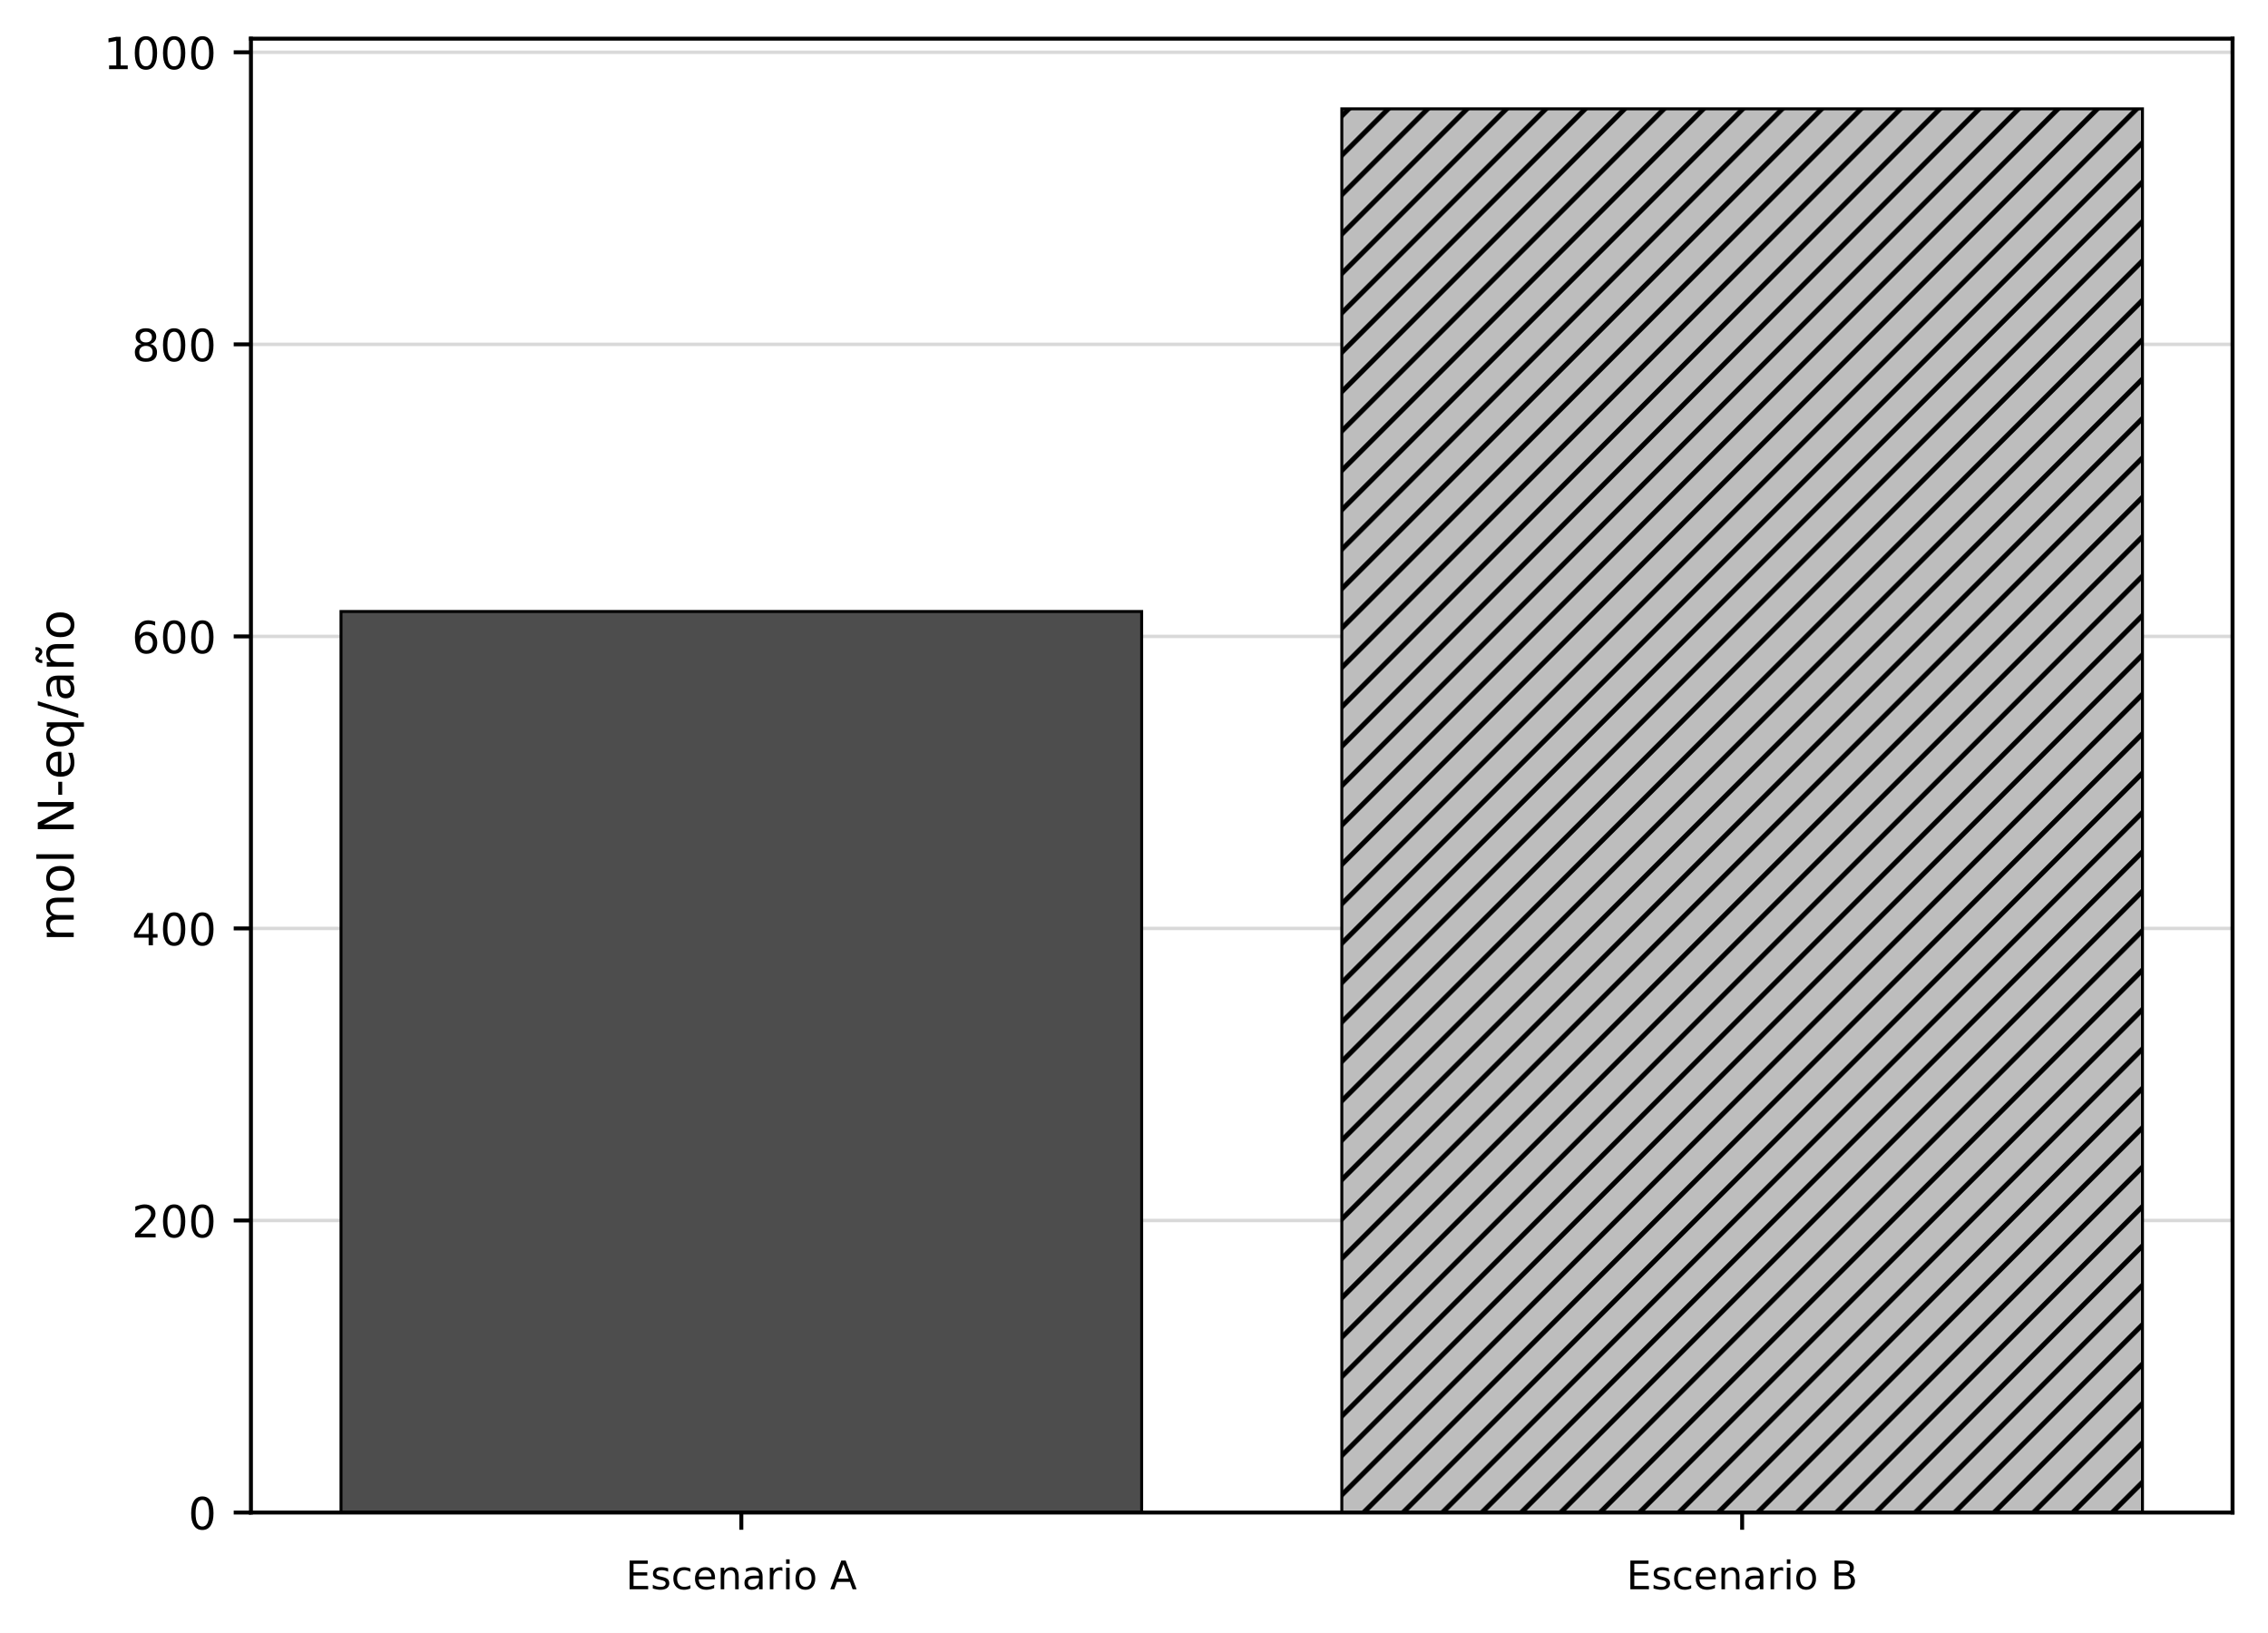
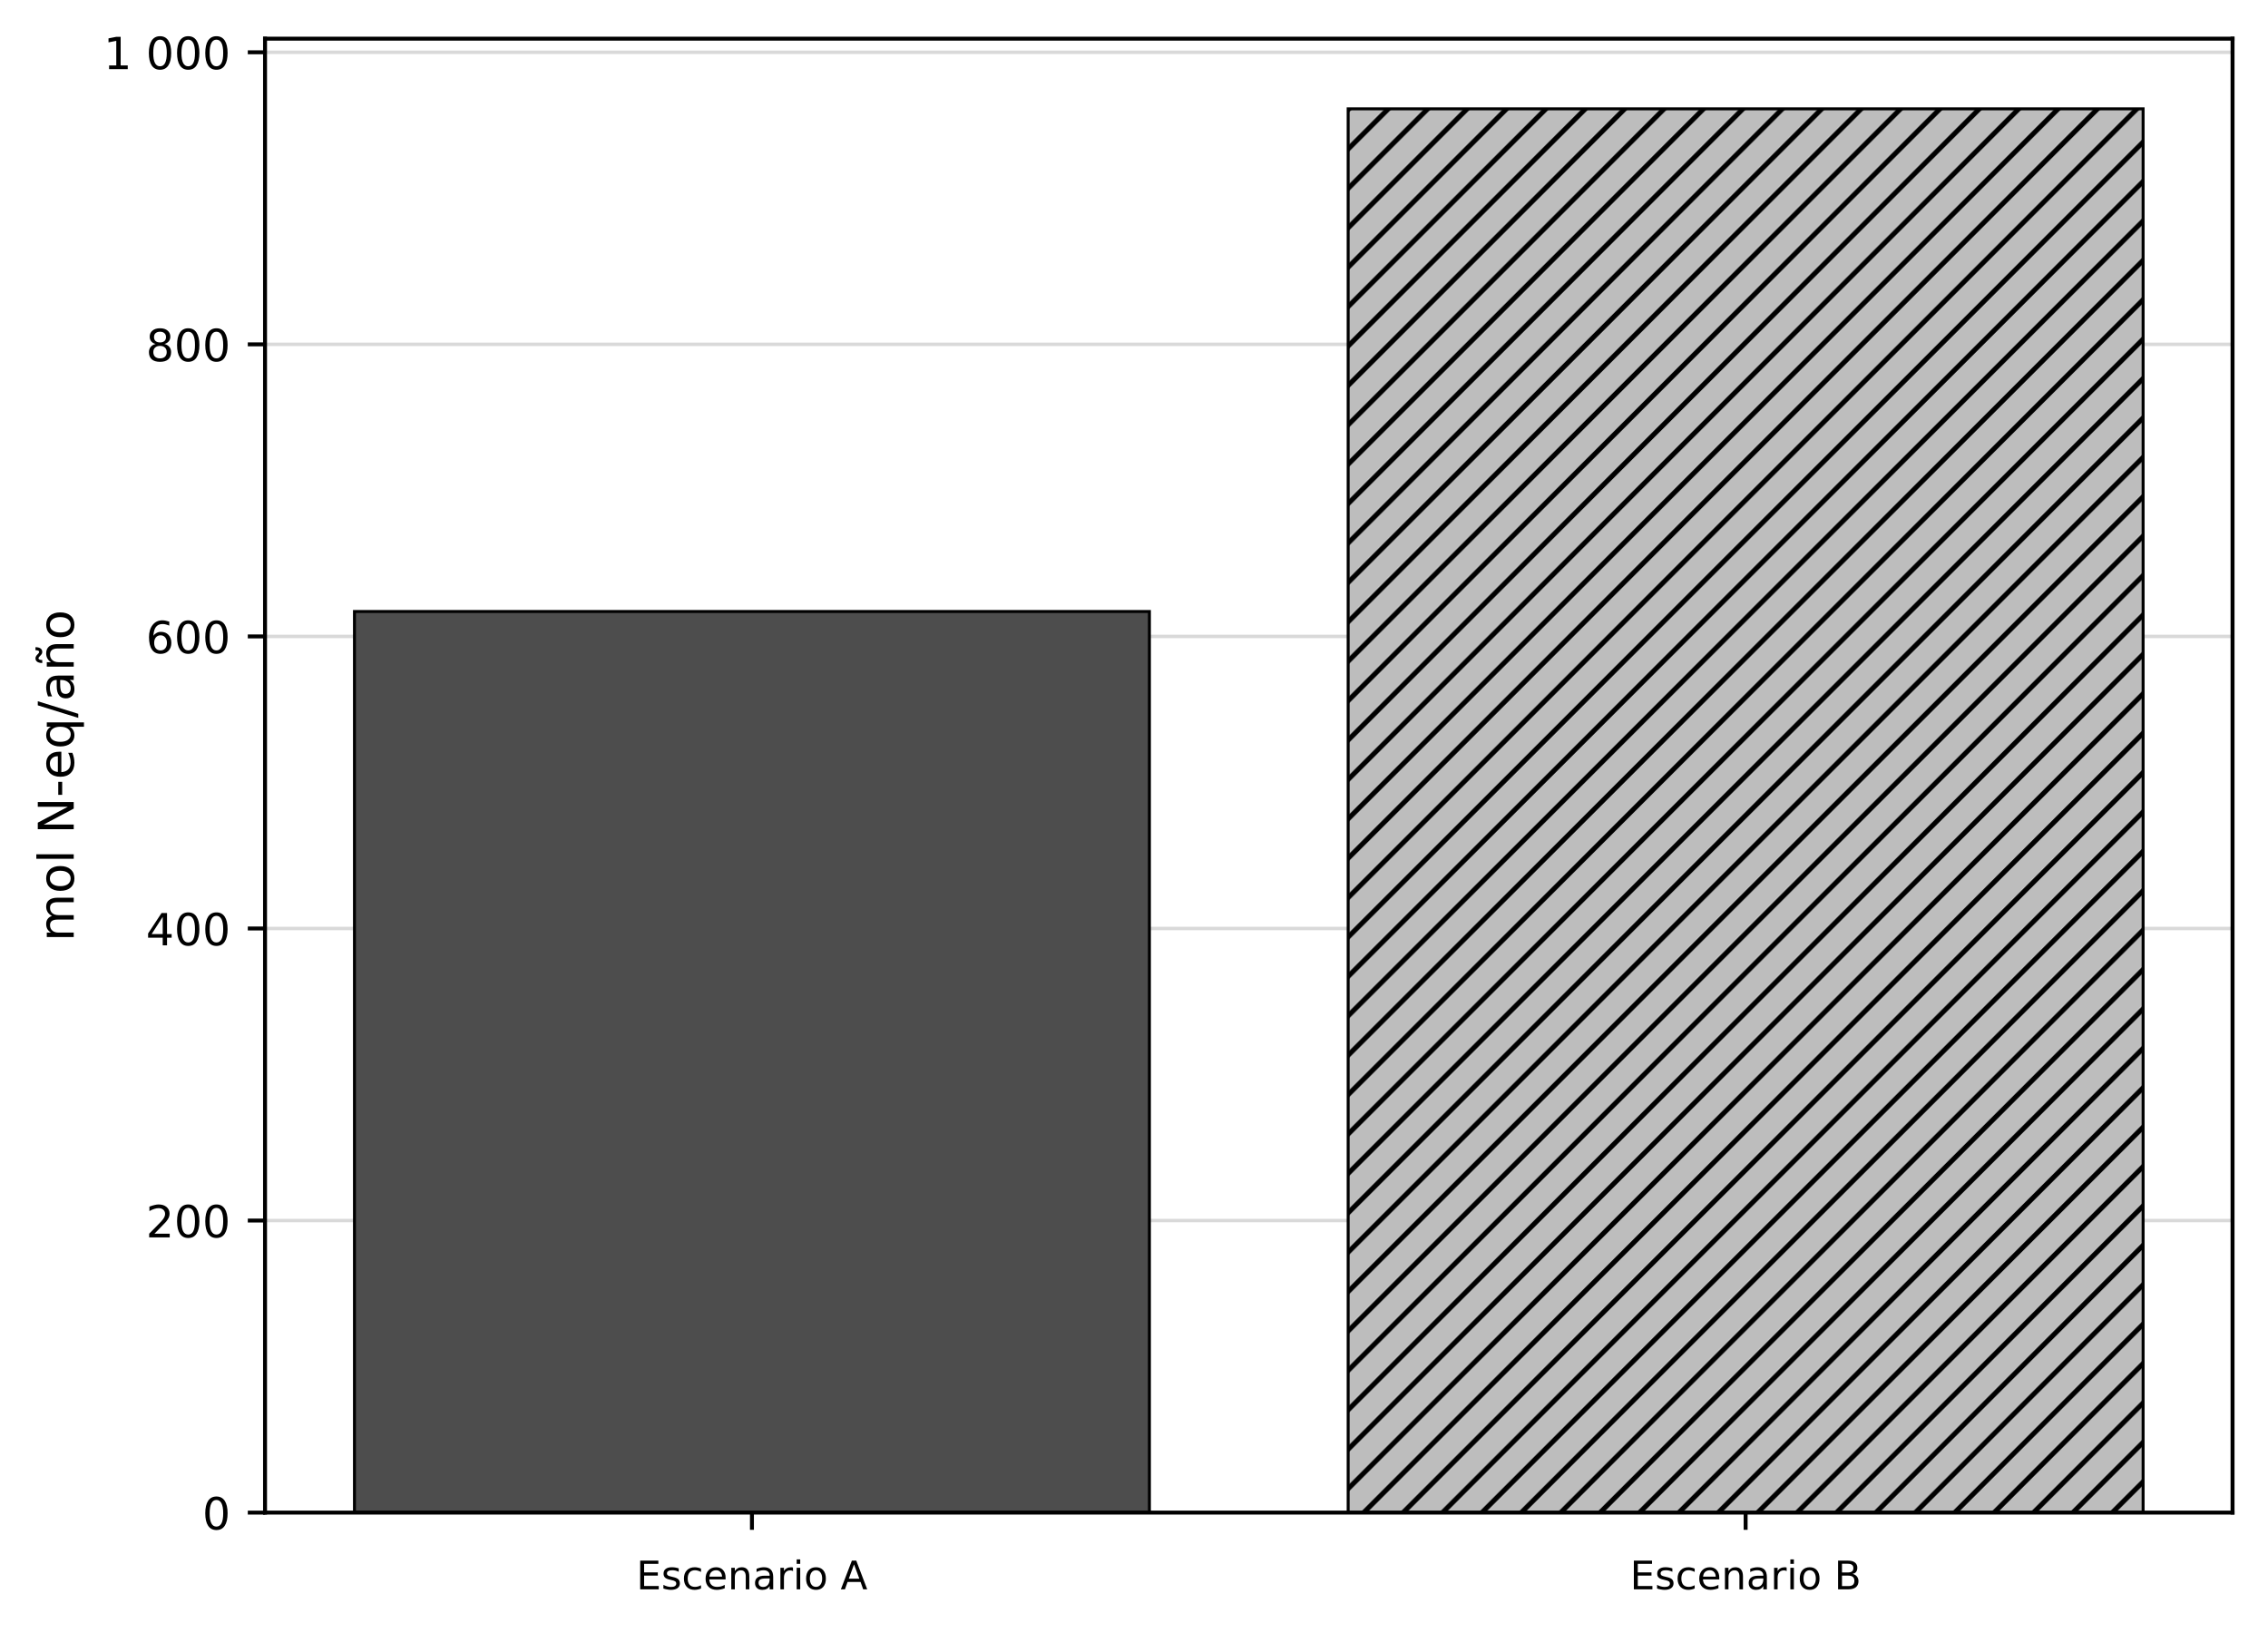
- <svg xmlns="http://www.w3.org/2000/svg" xmlns:xlink="http://www.w3.org/1999/xlink" width="460.523pt" height="331.559pt" viewBox="0 0 460.523 331.559" version="1.1">
+ <svg xmlns="http://www.w3.org/2000/svg" xmlns:xlink="http://www.w3.org/1999/xlink" width="460.504pt" height="331.559pt" viewBox="0 0 460.504 331.559" version="1.1">
  <defs>
    <style type="text/css">*{stroke-linejoin: round; stroke-linecap: butt}</style>
  </defs>
  <g id="figure_1">
    <g id="patch_1">
-       <path d="M 0 331.559 L 460.523 331.559 L 460.523 0 L 0 0 z " style="fill: #ffffff" />
+       <path d="M 0 331.559 L 460.504 331.559 L 460.504 0 L 0 0 z " style="fill: #ffffff" />
    </g>
    <g id="axes_1">
      <g id="patch_2">
-         <path d="M 50.953 307.116 L 453.323 307.116 L 453.323 7.852 L 50.953 7.852 z " style="fill: #ffffff" />
+         <path d="M 53.814 307.116 L 453.304 307.116 L 453.304 7.852 L 53.814 7.852 z " style="fill: #ffffff" />
      </g>
      <g id="matplotlib.axis_1">
        <g id="xtick_1">
          <g id="line2d_1">
            <defs>
              <path id="m8512bdd903" d="M 0 0 L 0 3.5 " style="stroke: #000000; stroke-width: 0.8" />
            </defs>
            <g>
-               <use xlink:href="#m8512bdd903" x="150.53" y="307.116" style="stroke: #000000; stroke-width: 0.8" />
+               <use xlink:href="#m8512bdd903" x="152.677" y="307.116" style="stroke: #000000; stroke-width: 0.8" />
            </g>
          </g>
          <g id="text_1">
-             <text style="font-size: 8px; font-family: 'DejaVu Sans'; text-anchor: middle" x="150.53" y="322.695" transform="rotate(-0 150.5299 322.6948)">Escenario A</text>
+             <text style="font-size: 8px; font-family: 'DejaVu Sans'; text-anchor: middle" x="152.677" y="322.695" transform="rotate(-0 152.6774 322.6948)">Escenario A</text>
          </g>
        </g>
        <g id="xtick_2">
          <g id="line2d_2">
            <g>
-               <use xlink:href="#m8512bdd903" x="353.747" y="307.116" style="stroke: #000000; stroke-width: 0.8" />
+               <use xlink:href="#m8512bdd903" x="354.44" y="307.116" style="stroke: #000000; stroke-width: 0.8" />
            </g>
          </g>
          <g id="text_2">
-             <text style="font-size: 8px; font-family: 'DejaVu Sans'; text-anchor: middle" x="353.747" y="322.695" transform="rotate(-0 353.747 322.6948)">Escenario B</text>
+             <text style="font-size: 8px; font-family: 'DejaVu Sans'; text-anchor: middle" x="354.44" y="322.695" transform="rotate(-0 354.4401 322.6948)">Escenario B</text>
          </g>
        </g>
      </g>
      <g id="matplotlib.axis_2">
        <g id="ytick_1">
          <g id="line2d_3">
-             <path d="M 50.953 307.116 L 453.323 307.116 " clip-path="url(#p072008dbdf)" style="fill: none; stroke: #d9d9d9; stroke-width: 0.7; stroke-linecap: square" />
+             <path d="M 53.814 307.116 L 453.304 307.116 " clip-path="url(#p3d33024622)" style="fill: none; stroke: #d9d9d9; stroke-width: 0.7; stroke-linecap: square" />
          </g>
          <g id="line2d_4">
            <defs>
              <path id="me50acbb753" d="M 0 0 L -3.5 0 " style="stroke: #000000; stroke-width: 0.8" />
            </defs>
            <g>
-               <use xlink:href="#me50acbb753" x="50.953" y="307.116" style="stroke: #000000; stroke-width: 0.8" />
+               <use xlink:href="#me50acbb753" x="53.814" y="307.116" style="stroke: #000000; stroke-width: 0.8" />
            </g>
          </g>
          <g id="text_3">
-             <text style="font-size: 9px; font-family: 'DejaVu Sans'; text-anchor: end" x="43.953" y="310.535" transform="rotate(-0 43.95344 310.5353)">0</text>
+             <text style="font-size: 9px; font-family: 'DejaVu Sans'; text-anchor: end" x="46.814" y="310.535" transform="rotate(-0 46.81375 310.5353)">0</text>
          </g>
        </g>
        <g id="ytick_2">
          <g id="line2d_5">
-             <path d="M 50.953 247.817 L 453.323 247.817 " clip-path="url(#p072008dbdf)" style="fill: none; stroke: #d9d9d9; stroke-width: 0.7; stroke-linecap: square" />
+             <path d="M 53.814 247.817 L 453.304 247.817 " clip-path="url(#p3d33024622)" style="fill: none; stroke: #d9d9d9; stroke-width: 0.7; stroke-linecap: square" />
          </g>
          <g id="line2d_6">
            <g>
-               <use xlink:href="#me50acbb753" x="50.953" y="247.817" style="stroke: #000000; stroke-width: 0.8" />
+               <use xlink:href="#me50acbb753" x="53.814" y="247.817" style="stroke: #000000; stroke-width: 0.8" />
            </g>
          </g>
          <g id="text_4">
-             <text style="font-size: 9px; font-family: 'DejaVu Sans'; text-anchor: end" x="43.953" y="251.236" transform="rotate(-0 43.95344 251.236)">200</text>
+             <text style="font-size: 9px; font-family: 'DejaVu Sans'; text-anchor: end" x="46.814" y="251.236" transform="rotate(-0 46.81375 251.236)">200</text>
          </g>
        </g>
        <g id="ytick_3">
          <g id="line2d_7">
-             <path d="M 50.953 188.517 L 453.323 188.517 " clip-path="url(#p072008dbdf)" style="fill: none; stroke: #d9d9d9; stroke-width: 0.7; stroke-linecap: square" />
+             <path d="M 53.814 188.517 L 453.304 188.517 " clip-path="url(#p3d33024622)" style="fill: none; stroke: #d9d9d9; stroke-width: 0.7; stroke-linecap: square" />
          </g>
          <g id="line2d_8">
            <g>
-               <use xlink:href="#me50acbb753" x="50.953" y="188.517" style="stroke: #000000; stroke-width: 0.8" />
+               <use xlink:href="#me50acbb753" x="53.814" y="188.517" style="stroke: #000000; stroke-width: 0.8" />
            </g>
          </g>
          <g id="text_5">
-             <text style="font-size: 9px; font-family: 'DejaVu Sans'; text-anchor: end" x="43.953" y="191.937" transform="rotate(-0 43.95344 191.9366)">400</text>
+             <text style="font-size: 9px; font-family: 'DejaVu Sans'; text-anchor: end" x="46.814" y="191.937" transform="rotate(-0 46.81375 191.9366)">400</text>
          </g>
        </g>
        <g id="ytick_4">
          <g id="line2d_9">
-             <path d="M 50.953 129.218 L 453.323 129.218 " clip-path="url(#p072008dbdf)" style="fill: none; stroke: #d9d9d9; stroke-width: 0.7; stroke-linecap: square" />
+             <path d="M 53.814 129.218 L 453.304 129.218 " clip-path="url(#p3d33024622)" style="fill: none; stroke: #d9d9d9; stroke-width: 0.7; stroke-linecap: square" />
          </g>
          <g id="line2d_10">
            <g>
-               <use xlink:href="#me50acbb753" x="50.953" y="129.218" style="stroke: #000000; stroke-width: 0.8" />
+               <use xlink:href="#me50acbb753" x="53.814" y="129.218" style="stroke: #000000; stroke-width: 0.8" />
            </g>
          </g>
          <g id="text_6">
-             <text style="font-size: 9px; font-family: 'DejaVu Sans'; text-anchor: end" x="43.953" y="132.637" transform="rotate(-0 43.95344 132.6373)">600</text>
+             <text style="font-size: 9px; font-family: 'DejaVu Sans'; text-anchor: end" x="46.814" y="132.637" transform="rotate(-0 46.81375 132.6373)">600</text>
          </g>
        </g>
        <g id="ytick_5">
          <g id="line2d_11">
-             <path d="M 50.953 69.919 L 453.323 69.919 " clip-path="url(#p072008dbdf)" style="fill: none; stroke: #d9d9d9; stroke-width: 0.7; stroke-linecap: square" />
+             <path d="M 53.814 69.919 L 453.304 69.919 " clip-path="url(#p3d33024622)" style="fill: none; stroke: #d9d9d9; stroke-width: 0.7; stroke-linecap: square" />
          </g>
          <g id="line2d_12">
            <g>
-               <use xlink:href="#me50acbb753" x="50.953" y="69.919" style="stroke: #000000; stroke-width: 0.8" />
+               <use xlink:href="#me50acbb753" x="53.814" y="69.919" style="stroke: #000000; stroke-width: 0.8" />
            </g>
          </g>
          <g id="text_7">
-             <text style="font-size: 9px; font-family: 'DejaVu Sans'; text-anchor: end" x="43.953" y="73.338" transform="rotate(-0 43.95344 73.33794)">800</text>
+             <text style="font-size: 9px; font-family: 'DejaVu Sans'; text-anchor: end" x="46.814" y="73.338" transform="rotate(-0 46.81375 73.33794)">800</text>
          </g>
        </g>
        <g id="ytick_6">
          <g id="line2d_13">
-             <path d="M 50.953 10.619 L 453.323 10.619 " clip-path="url(#p072008dbdf)" style="fill: none; stroke: #d9d9d9; stroke-width: 0.7; stroke-linecap: square" />
+             <path d="M 53.814 10.619 L 453.304 10.619 " clip-path="url(#p3d33024622)" style="fill: none; stroke: #d9d9d9; stroke-width: 0.7; stroke-linecap: square" />
          </g>
          <g id="line2d_14">
            <g>
-               <use xlink:href="#me50acbb753" x="50.953" y="10.619" style="stroke: #000000; stroke-width: 0.8" />
+               <use xlink:href="#me50acbb753" x="53.814" y="10.619" style="stroke: #000000; stroke-width: 0.8" />
            </g>
          </g>
          <g id="text_8">
-             <text style="font-size: 9px; font-family: 'DejaVu Sans'; text-anchor: end" x="43.953" y="14.039" transform="rotate(-0 43.95344 14.03859)">1000</text>
+             <text style="font-size: 9px; font-family: 'DejaVu Sans'; text-anchor: end" x="46.814" y="14.039" transform="rotate(-0 46.81375 14.03859)">1 000</text>
          </g>
        </g>
        <g id="text_9">
          <text style="font-size: 10px; font-family: 'DejaVu Sans'; text-anchor: middle" x="14.969" y="157.484" transform="rotate(-90 14.96875 157.4841)">mol N-eq/año</text>
        </g>
      </g>
      <g id="patch_3">
-         <path d="M 69.243 307.116 L 231.817 307.116 L 231.817 124.162 L 69.243 124.162 z " clip-path="url(#p072008dbdf)" style="fill: #4d4d4d; stroke: #000000; stroke-width: 0.6; stroke-linejoin: miter" />
+         <path d="M 71.972 307.116 L 233.382 307.116 L 233.382 124.162 L 71.972 124.162 z " clip-path="url(#p3d33024622)" style="fill: #4d4d4d; stroke: #000000; stroke-width: 0.6; stroke-linejoin: miter" />
      </g>
      <g id="patch_4">
-         <path d="M 272.46 307.116 L 435.034 307.116 L 435.034 22.103 L 272.46 22.103 z " clip-path="url(#p072008dbdf)" style="fill: url(#hba91143bd5); stroke: #000000; stroke-width: 0.6; stroke-linejoin: miter" />
+         <path d="M 273.735 307.116 L 435.145 307.116 L 435.145 22.103 L 273.735 22.103 z " clip-path="url(#p3d33024622)" style="fill: url(#hba91143bd5); stroke: #000000; stroke-width: 0.6; stroke-linejoin: miter" />
      </g>
      <g id="patch_5">
-         <path d="M 50.953 307.116 L 50.953 7.852 " style="fill: none; stroke: #000000; stroke-width: 0.8; stroke-linejoin: miter; stroke-linecap: square" />
+         <path d="M 53.814 307.116 L 53.814 7.852 " style="fill: none; stroke: #000000; stroke-width: 0.8; stroke-linejoin: miter; stroke-linecap: square" />
      </g>
      <g id="patch_6">
-         <path d="M 453.323 307.116 L 453.323 7.852 " style="fill: none; stroke: #000000; stroke-width: 0.8; stroke-linejoin: miter; stroke-linecap: square" />
+         <path d="M 453.304 307.116 L 453.304 7.852 " style="fill: none; stroke: #000000; stroke-width: 0.8; stroke-linejoin: miter; stroke-linecap: square" />
      </g>
      <g id="patch_7">
-         <path d="M 50.953 307.116 L 453.323 307.116 " style="fill: none; stroke: #000000; stroke-width: 0.8; stroke-linejoin: miter; stroke-linecap: square" />
+         <path d="M 53.814 307.116 L 453.304 307.116 " style="fill: none; stroke: #000000; stroke-width: 0.8; stroke-linejoin: miter; stroke-linecap: square" />
      </g>
      <g id="patch_8">
-         <path d="M 50.953 7.852 L 453.323 7.852 " style="fill: none; stroke: #000000; stroke-width: 0.8; stroke-linejoin: miter; stroke-linecap: square" />
+         <path d="M 53.814 7.852 L 453.304 7.852 " style="fill: none; stroke: #000000; stroke-width: 0.8; stroke-linejoin: miter; stroke-linecap: square" />
      </g>
    </g>
  </g>
  <defs>
-     <clipPath id="p072008dbdf">
-       <rect x="50.953" y="7.852" width="402.37" height="299.264" />
+     <clipPath id="p3d33024622">
+       <rect x="53.814" y="7.852" width="399.49" height="299.264" />
    </clipPath>
  </defs>
  <defs>
    <pattern id="hba91143bd5" patternUnits="userSpaceOnUse" x="0" y="0" width="72" height="72">
      <rect x="0" y="0" width="73" height="73" fill="#bdbdbd" />
      <path d="M -36 36 L 36 -36 M -32 40 L 40 -32 M -28 44 L 44 -28 M -24 48 L 48 -24 M -20 52 L 52 -20 M -16 56 L 56 -16 M -12 60 L 60 -12 M -8 64 L 64 -8 M -4 68 L 68 -4 M 0 72 L 72 0 M 4 76 L 76 4 M 8 80 L 80 8 M 12 84 L 84 12 M 16 88 L 88 16 M 20 92 L 92 20 M 24 96 L 96 24 M 28 100 L 100 28 M 32 104 L 104 32 M 36 108 L 108 36 " style="fill: #000000; stroke: #000000; stroke-width: 1.0; stroke-linecap: butt; stroke-linejoin: miter" />
    </pattern>
  </defs>
</svg>
